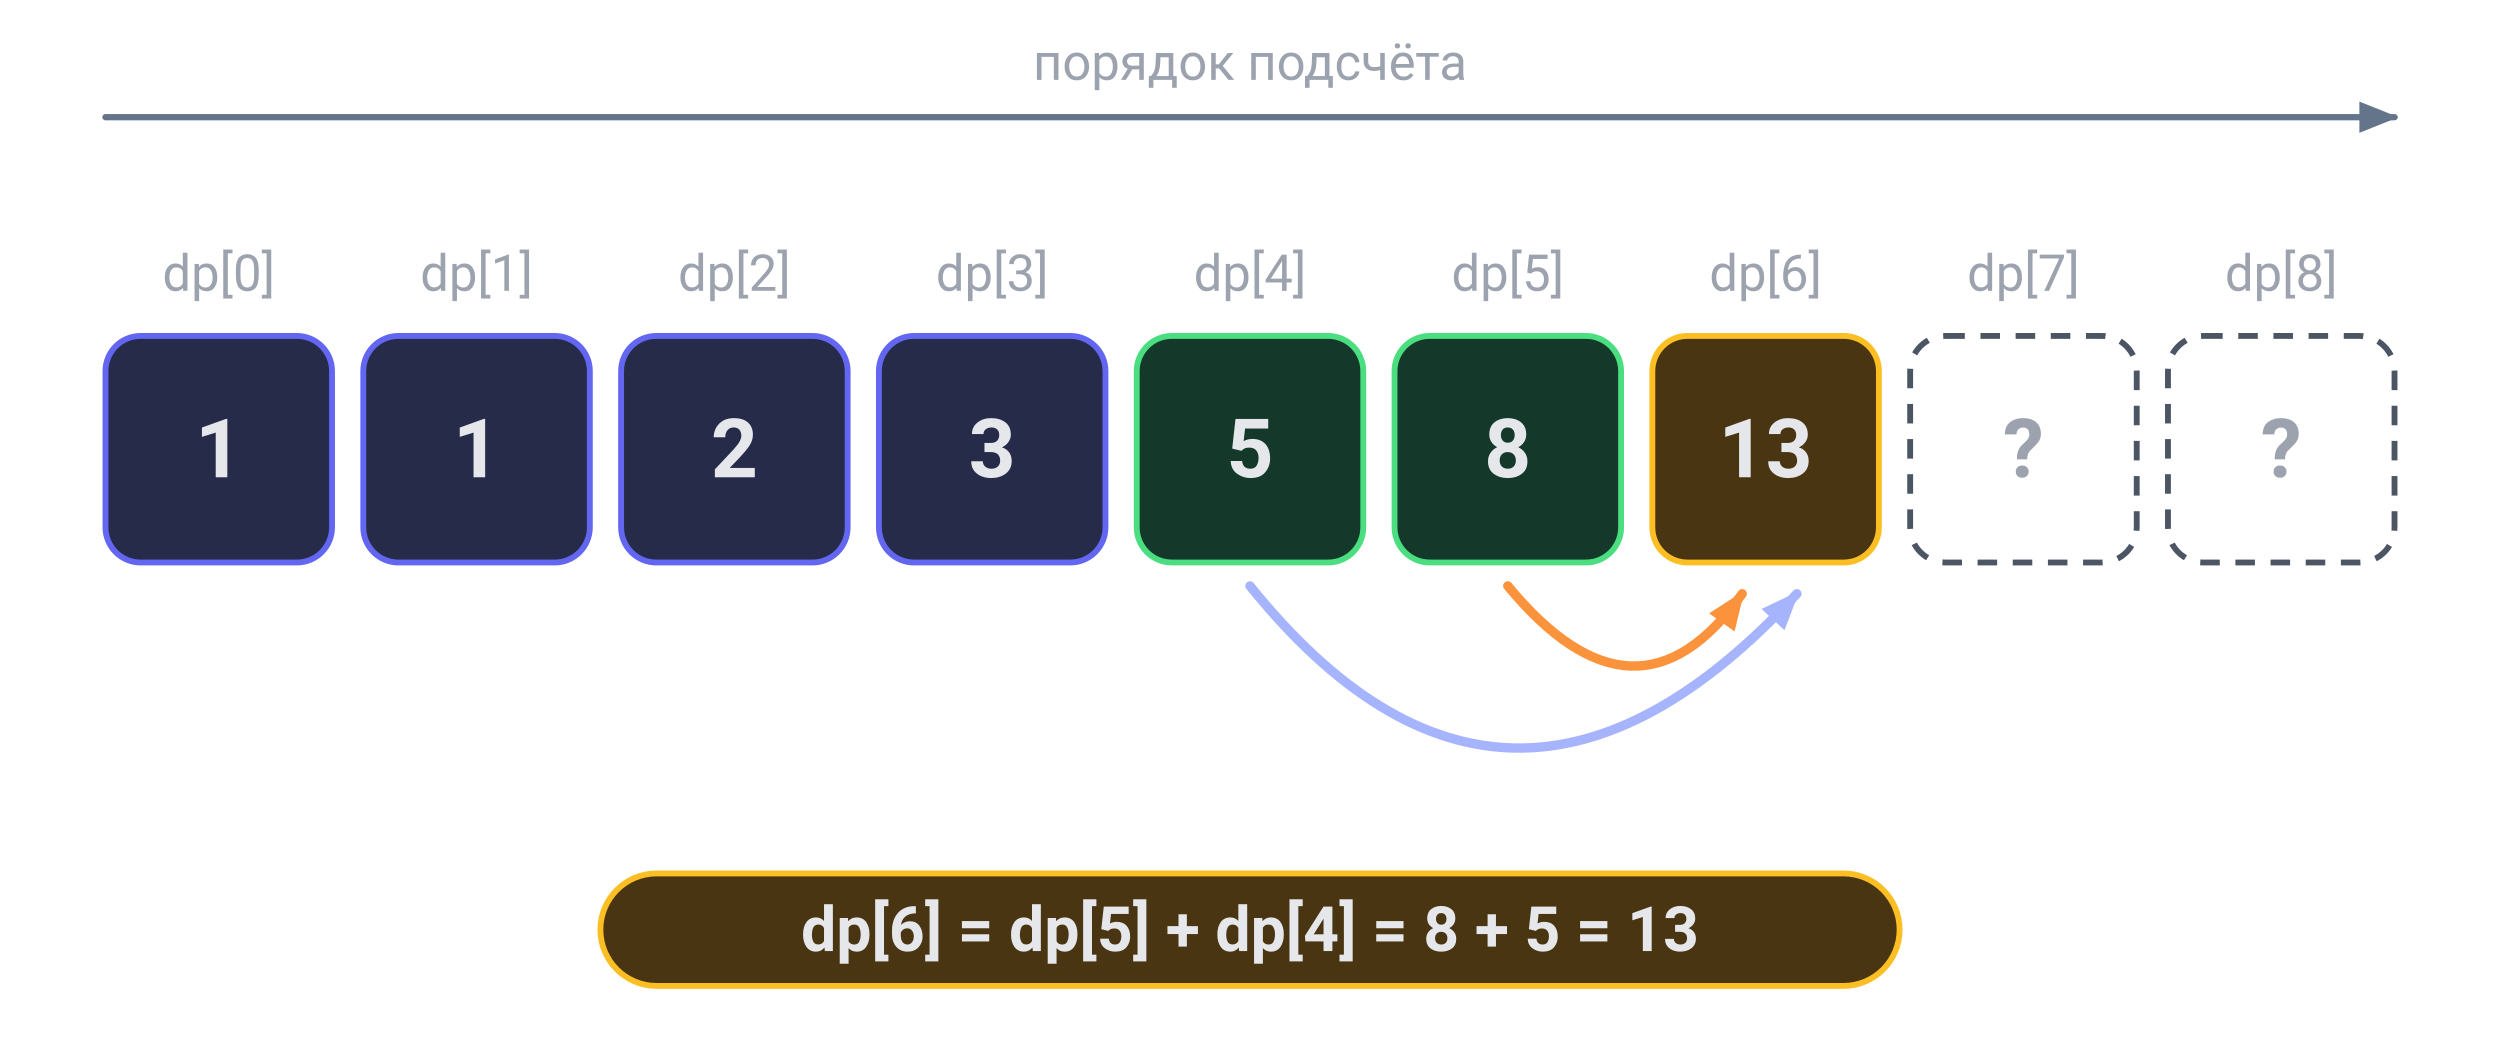
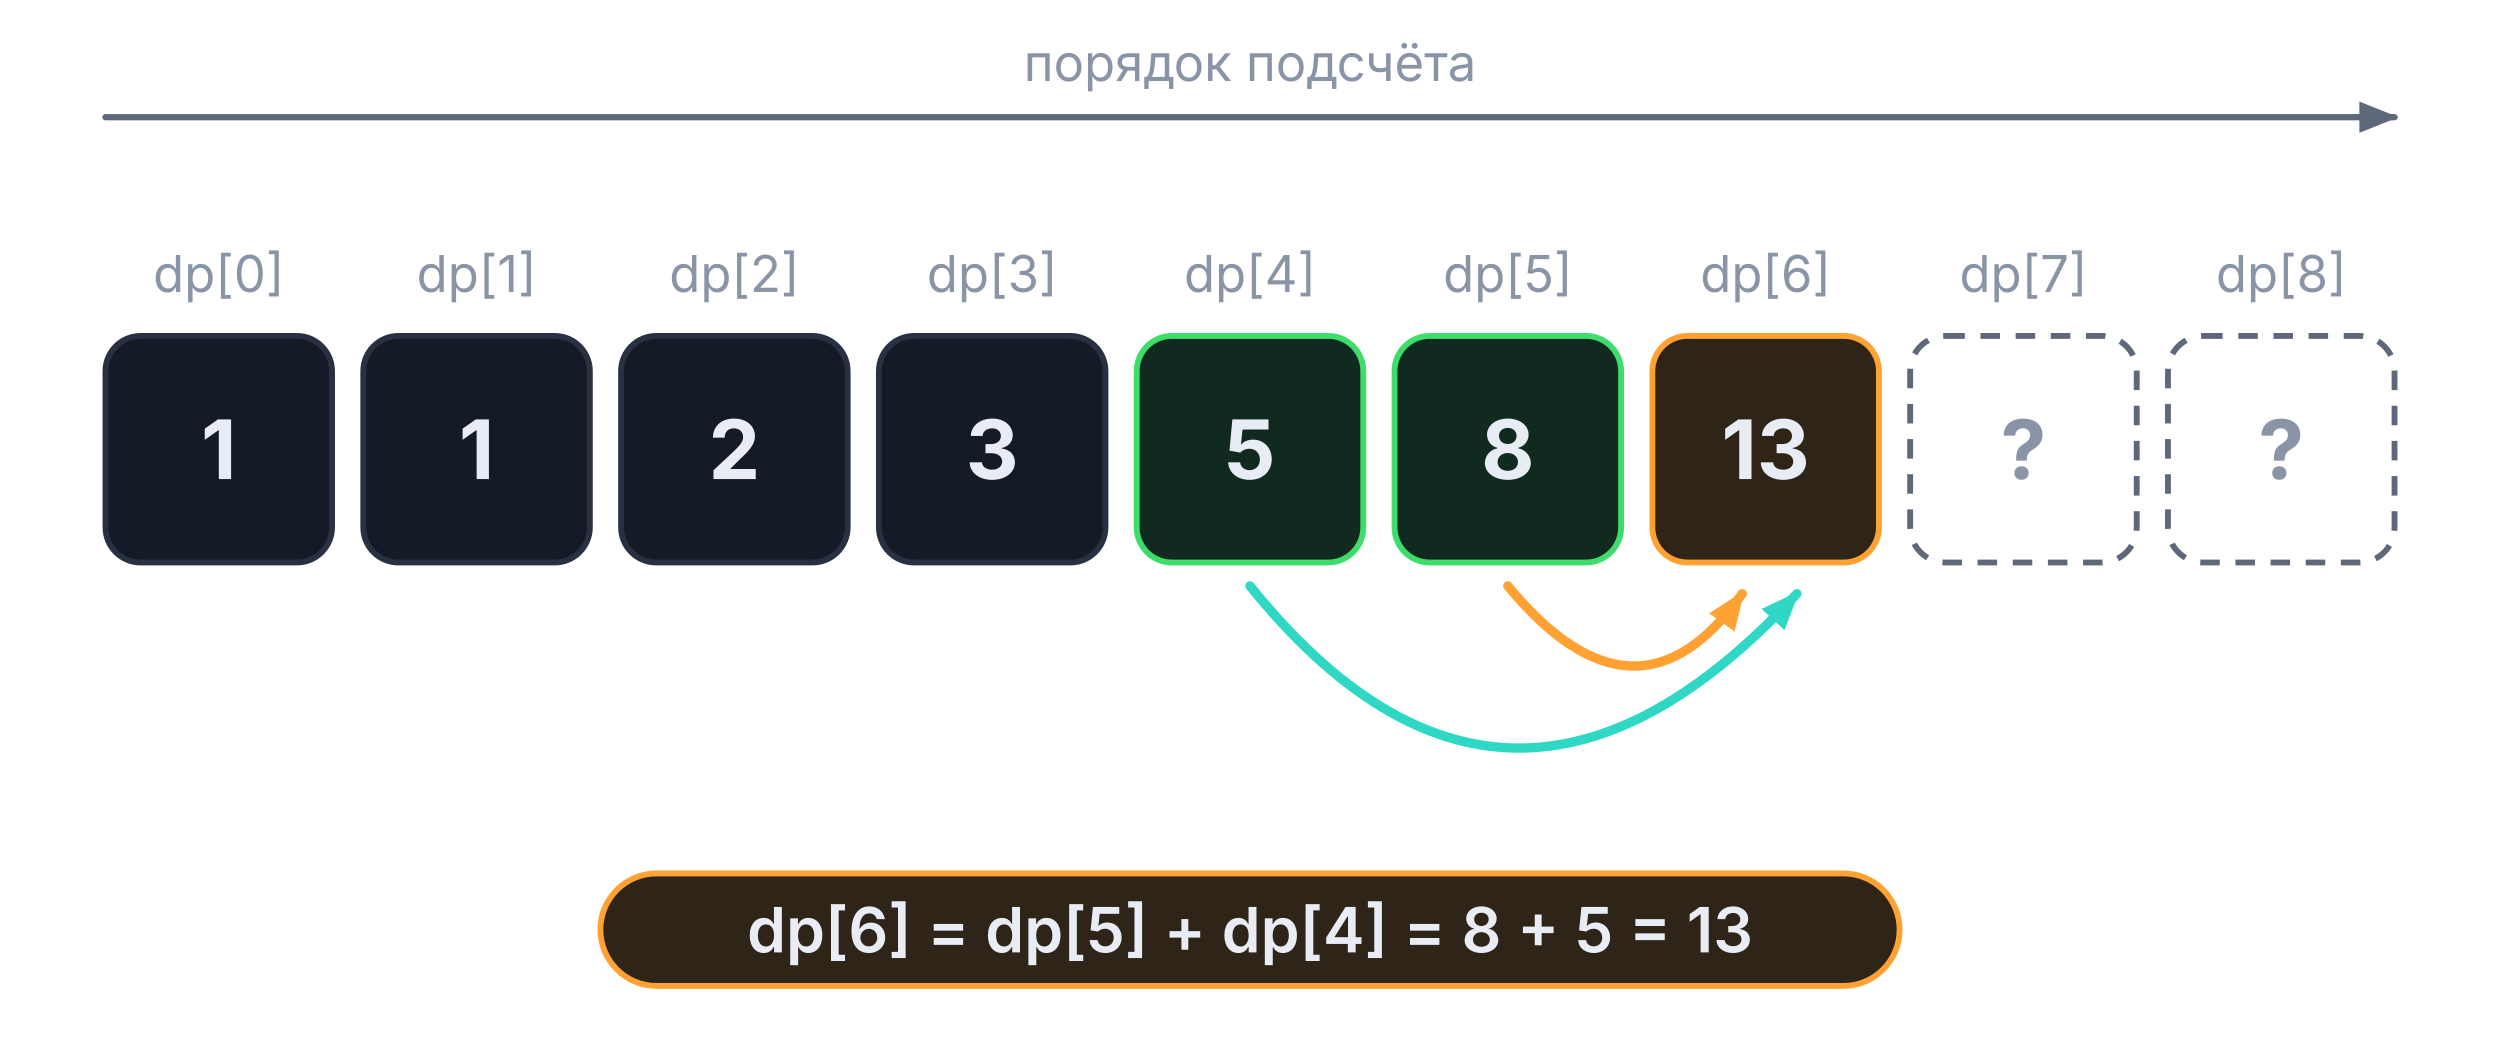
- <svg xmlns="http://www.w3.org/2000/svg" width="640" height="268" viewBox="0 0 640 268" font-family="'Segoe UI', Roboto, 'Helvetica Neue', Arial, sans-serif" role="img">
+ <svg xmlns="http://www.w3.org/2000/svg" width="640" height="268" viewBox="0 0 640 268" font-family="Inter, system-ui, 'Segoe UI', Roboto, Arial, sans-serif" role="img">
  <defs>
    <marker id="ah-accent" viewBox="0 0 10 10" refX="9" refY="5" markerWidth="10" markerHeight="10" markerUnits="userSpaceOnUse" orient="auto-start-reverse">
-       <path d="M0,1 L10,5 L0,9 z" fill="#a5b4fc" />
+       <path d="M0,1 L10,5 L0,9 z" fill="#2fd8c4" />
    </marker>
    <marker id="ah-accent2" viewBox="0 0 10 10" refX="9" refY="5" markerWidth="10" markerHeight="10" markerUnits="userSpaceOnUse" orient="auto-start-reverse">
-       <path d="M0,1 L10,5 L0,9 z" fill="#fb923c" />
+       <path d="M0,1 L10,5 L0,9 z" fill="#ffa133" />
    </marker>
    <marker id="ah-edge" viewBox="0 0 10 10" refX="9" refY="5" markerWidth="10" markerHeight="10" markerUnits="userSpaceOnUse" orient="auto-start-reverse">
-       <path d="M0,1 L10,5 L0,9 z" fill="#64748b" />
+       <path d="M0,1 L10,5 L0,9 z" fill="#5e687b" />
    </marker>
  </defs>
-   <path d="M27,30 L613,30" fill="none" stroke="#64748b" stroke-width="1.6" stroke-linecap="round" stroke-linejoin="round" marker-end="url(#ah-edge)" />
-   <text x="320.0" y="16.0" font-size="13" fill="#9ca3af" font-weight="400" text-anchor="middle" dominant-baseline="central">порядок подсчёта</text>
-   <rect x="27.0" y="86.0" width="58.0" height="58.0" rx="9" fill="#272b4a" stroke="#6366f1" stroke-width="1.5" />
-   <text x="56.0" y="115.0" font-size="21" fill="#e5e7eb" font-weight="700" text-anchor="middle" dominant-baseline="central">1</text>
-   <text x="56.0" y="70.0" font-size="13" fill="#9ca3af" font-weight="400" text-anchor="middle" dominant-baseline="central">dp[0]</text>
-   <rect x="93.0" y="86.0" width="58.0" height="58.0" rx="9" fill="#272b4a" stroke="#6366f1" stroke-width="1.5" />
-   <text x="122.0" y="115.0" font-size="21" fill="#e5e7eb" font-weight="700" text-anchor="middle" dominant-baseline="central">1</text>
-   <text x="122.0" y="70.0" font-size="13" fill="#9ca3af" font-weight="400" text-anchor="middle" dominant-baseline="central">dp[1]</text>
-   <rect x="159.0" y="86.0" width="58.0" height="58.0" rx="9" fill="#272b4a" stroke="#6366f1" stroke-width="1.5" />
-   <text x="188.0" y="115.0" font-size="21" fill="#e5e7eb" font-weight="700" text-anchor="middle" dominant-baseline="central">2</text>
-   <text x="188.0" y="70.0" font-size="13" fill="#9ca3af" font-weight="400" text-anchor="middle" dominant-baseline="central">dp[2]</text>
-   <rect x="225.0" y="86.0" width="58.0" height="58.0" rx="9" fill="#272b4a" stroke="#6366f1" stroke-width="1.5" />
-   <text x="254.0" y="115.0" font-size="21" fill="#e5e7eb" font-weight="700" text-anchor="middle" dominant-baseline="central">3</text>
-   <text x="254.0" y="70.0" font-size="13" fill="#9ca3af" font-weight="400" text-anchor="middle" dominant-baseline="central">dp[3]</text>
-   <rect x="291.0" y="86.0" width="58.0" height="58.0" rx="9" fill="#14392a" stroke="#4ade80" stroke-width="1.5" />
-   <text x="320.0" y="115.0" font-size="21" fill="#e5e7eb" font-weight="700" text-anchor="middle" dominant-baseline="central">5</text>
-   <text x="320.0" y="70.0" font-size="13" fill="#9ca3af" font-weight="400" text-anchor="middle" dominant-baseline="central">dp[4]</text>
-   <rect x="357.0" y="86.0" width="58.0" height="58.0" rx="9" fill="#14392a" stroke="#4ade80" stroke-width="1.5" />
-   <text x="386.0" y="115.0" font-size="21" fill="#e5e7eb" font-weight="700" text-anchor="middle" dominant-baseline="central">8</text>
-   <text x="386.0" y="70.0" font-size="13" fill="#9ca3af" font-weight="400" text-anchor="middle" dominant-baseline="central">dp[5]</text>
-   <rect x="423.0" y="86.0" width="58.0" height="58.0" rx="9" fill="#4a3512" stroke="#fbbf24" stroke-width="1.5" />
-   <text x="452.0" y="115.0" font-size="21" fill="#e5e7eb" font-weight="700" text-anchor="middle" dominant-baseline="central">13</text>
-   <text x="452.0" y="70.0" font-size="13" fill="#9ca3af" font-weight="400" text-anchor="middle" dominant-baseline="central">dp[6]</text>
-   <rect x="489.0" y="86.0" width="58.0" height="58.0" rx="9" fill="none" stroke="#4b5563" stroke-width="1.5" stroke-dasharray="5 4" />
-   <text x="518.0" y="115.0" font-size="21" fill="#9ca3af" font-weight="700" text-anchor="middle" dominant-baseline="central">?</text>
-   <text x="518.0" y="70.0" font-size="13" fill="#9ca3af" font-weight="400" text-anchor="middle" dominant-baseline="central">dp[7]</text>
-   <rect x="555.0" y="86.0" width="58.0" height="58.0" rx="9" fill="none" stroke="#4b5563" stroke-width="1.5" stroke-dasharray="5 4" />
-   <text x="584.0" y="115.0" font-size="21" fill="#9ca3af" font-weight="700" text-anchor="middle" dominant-baseline="central">?</text>
-   <text x="584.0" y="70.0" font-size="13" fill="#9ca3af" font-weight="400" text-anchor="middle" dominant-baseline="central">dp[8]</text>
-   <path d="M386,150 Q419,190 446,152" fill="none" stroke="#fb923c" stroke-width="2.4" stroke-linecap="round" stroke-linejoin="round" marker-end="url(#ah-accent2)" />
-   <path d="M320,150 Q386,232 460,152" fill="none" stroke="#a5b4fc" stroke-width="2.4" stroke-linecap="round" stroke-linejoin="round" marker-end="url(#ah-accent)" />
-   <rect x="153.7" y="223.6" width="332.6" height="28.8" rx="14.4" fill="#4a3512" stroke="#fbbf24" stroke-width="1.5" />
-   <text x="320.0" y="238.0" font-size="16" fill="#e5e7eb" font-weight="600" text-anchor="middle" dominant-baseline="central">dp[6] = dp[5] + dp[4] = 8 + 5 = 13</text>
+   <path d="M27,30 L613,30" fill="none" stroke="#5e687b" stroke-width="1.6" stroke-linecap="round" stroke-linejoin="round" marker-end="url(#ah-edge)" />
+   <text x="320.0" y="16.0" font-size="13" fill="#8a94a7" font-weight="400" text-anchor="middle" dominant-baseline="central">порядок подсчёта</text>
+   <rect x="27.0" y="86.0" width="58.0" height="58.0" rx="9" fill="#151b26" stroke="#283142" stroke-width="1.5" />
+   <text x="56.0" y="115.0" font-size="21" fill="#e8edf5" font-weight="700" text-anchor="middle" dominant-baseline="central">1</text>
+   <text x="56.0" y="70.0" font-size="13" fill="#8a94a7" font-weight="400" text-anchor="middle" dominant-baseline="central">dp[0]</text>
+   <rect x="93.0" y="86.0" width="58.0" height="58.0" rx="9" fill="#151b26" stroke="#283142" stroke-width="1.5" />
+   <text x="122.0" y="115.0" font-size="21" fill="#e8edf5" font-weight="700" text-anchor="middle" dominant-baseline="central">1</text>
+   <text x="122.0" y="70.0" font-size="13" fill="#8a94a7" font-weight="400" text-anchor="middle" dominant-baseline="central">dp[1]</text>
+   <rect x="159.0" y="86.0" width="58.0" height="58.0" rx="9" fill="#151b26" stroke="#283142" stroke-width="1.5" />
+   <text x="188.0" y="115.0" font-size="21" fill="#e8edf5" font-weight="700" text-anchor="middle" dominant-baseline="central">2</text>
+   <text x="188.0" y="70.0" font-size="13" fill="#8a94a7" font-weight="400" text-anchor="middle" dominant-baseline="central">dp[2]</text>
+   <rect x="225.0" y="86.0" width="58.0" height="58.0" rx="9" fill="#151b26" stroke="#283142" stroke-width="1.5" />
+   <text x="254.0" y="115.0" font-size="21" fill="#e8edf5" font-weight="700" text-anchor="middle" dominant-baseline="central">3</text>
+   <text x="254.0" y="70.0" font-size="13" fill="#8a94a7" font-weight="400" text-anchor="middle" dominant-baseline="central">dp[3]</text>
+   <rect x="291.0" y="86.0" width="58.0" height="58.0" rx="9" fill="#112a1f" stroke="#3ddc6b" stroke-width="1.5" />
+   <text x="320.0" y="115.0" font-size="21" fill="#e8edf5" font-weight="700" text-anchor="middle" dominant-baseline="central">5</text>
+   <text x="320.0" y="70.0" font-size="13" fill="#8a94a7" font-weight="400" text-anchor="middle" dominant-baseline="central">dp[4]</text>
+   <rect x="357.0" y="86.0" width="58.0" height="58.0" rx="9" fill="#112a1f" stroke="#3ddc6b" stroke-width="1.5" />
+   <text x="386.0" y="115.0" font-size="21" fill="#e8edf5" font-weight="700" text-anchor="middle" dominant-baseline="central">8</text>
+   <text x="386.0" y="70.0" font-size="13" fill="#8a94a7" font-weight="400" text-anchor="middle" dominant-baseline="central">dp[5]</text>
+   <rect x="423.0" y="86.0" width="58.0" height="58.0" rx="9" fill="#2e2417" stroke="#ffa133" stroke-width="1.5" />
+   <text x="452.0" y="115.0" font-size="21" fill="#e8edf5" font-weight="700" text-anchor="middle" dominant-baseline="central">13</text>
+   <text x="452.0" y="70.0" font-size="13" fill="#8a94a7" font-weight="400" text-anchor="middle" dominant-baseline="central">dp[6]</text>
+   <rect x="489.0" y="86.0" width="58.0" height="58.0" rx="9" fill="none" stroke="#5e687b" stroke-width="1.5" stroke-dasharray="5 4" />
+   <text x="518.0" y="115.0" font-size="21" fill="#8a94a7" font-weight="700" text-anchor="middle" dominant-baseline="central">?</text>
+   <text x="518.0" y="70.0" font-size="13" fill="#8a94a7" font-weight="400" text-anchor="middle" dominant-baseline="central">dp[7]</text>
+   <rect x="555.0" y="86.0" width="58.0" height="58.0" rx="9" fill="none" stroke="#5e687b" stroke-width="1.5" stroke-dasharray="5 4" />
+   <text x="584.0" y="115.0" font-size="21" fill="#8a94a7" font-weight="700" text-anchor="middle" dominant-baseline="central">?</text>
+   <text x="584.0" y="70.0" font-size="13" fill="#8a94a7" font-weight="400" text-anchor="middle" dominant-baseline="central">dp[8]</text>
+   <path d="M386,150 Q419,190 446,152" fill="none" stroke="#ffa133" stroke-width="2.4" stroke-linecap="round" stroke-linejoin="round" marker-end="url(#ah-accent2)" />
+   <path d="M320,150 Q386,232 460,152" fill="none" stroke="#2fd8c4" stroke-width="2.4" stroke-linecap="round" stroke-linejoin="round" marker-end="url(#ah-accent)" />
+   <rect x="153.7" y="223.6" width="332.6" height="28.8" rx="14.4" fill="#2e2417" stroke="#ffa133" stroke-width="1.5" />
+   <text x="320.0" y="238.0" font-size="16" fill="#e8edf5" font-weight="600" text-anchor="middle" dominant-baseline="central">dp[6] = dp[5] + dp[4] = 8 + 5 = 13</text>
</svg>
